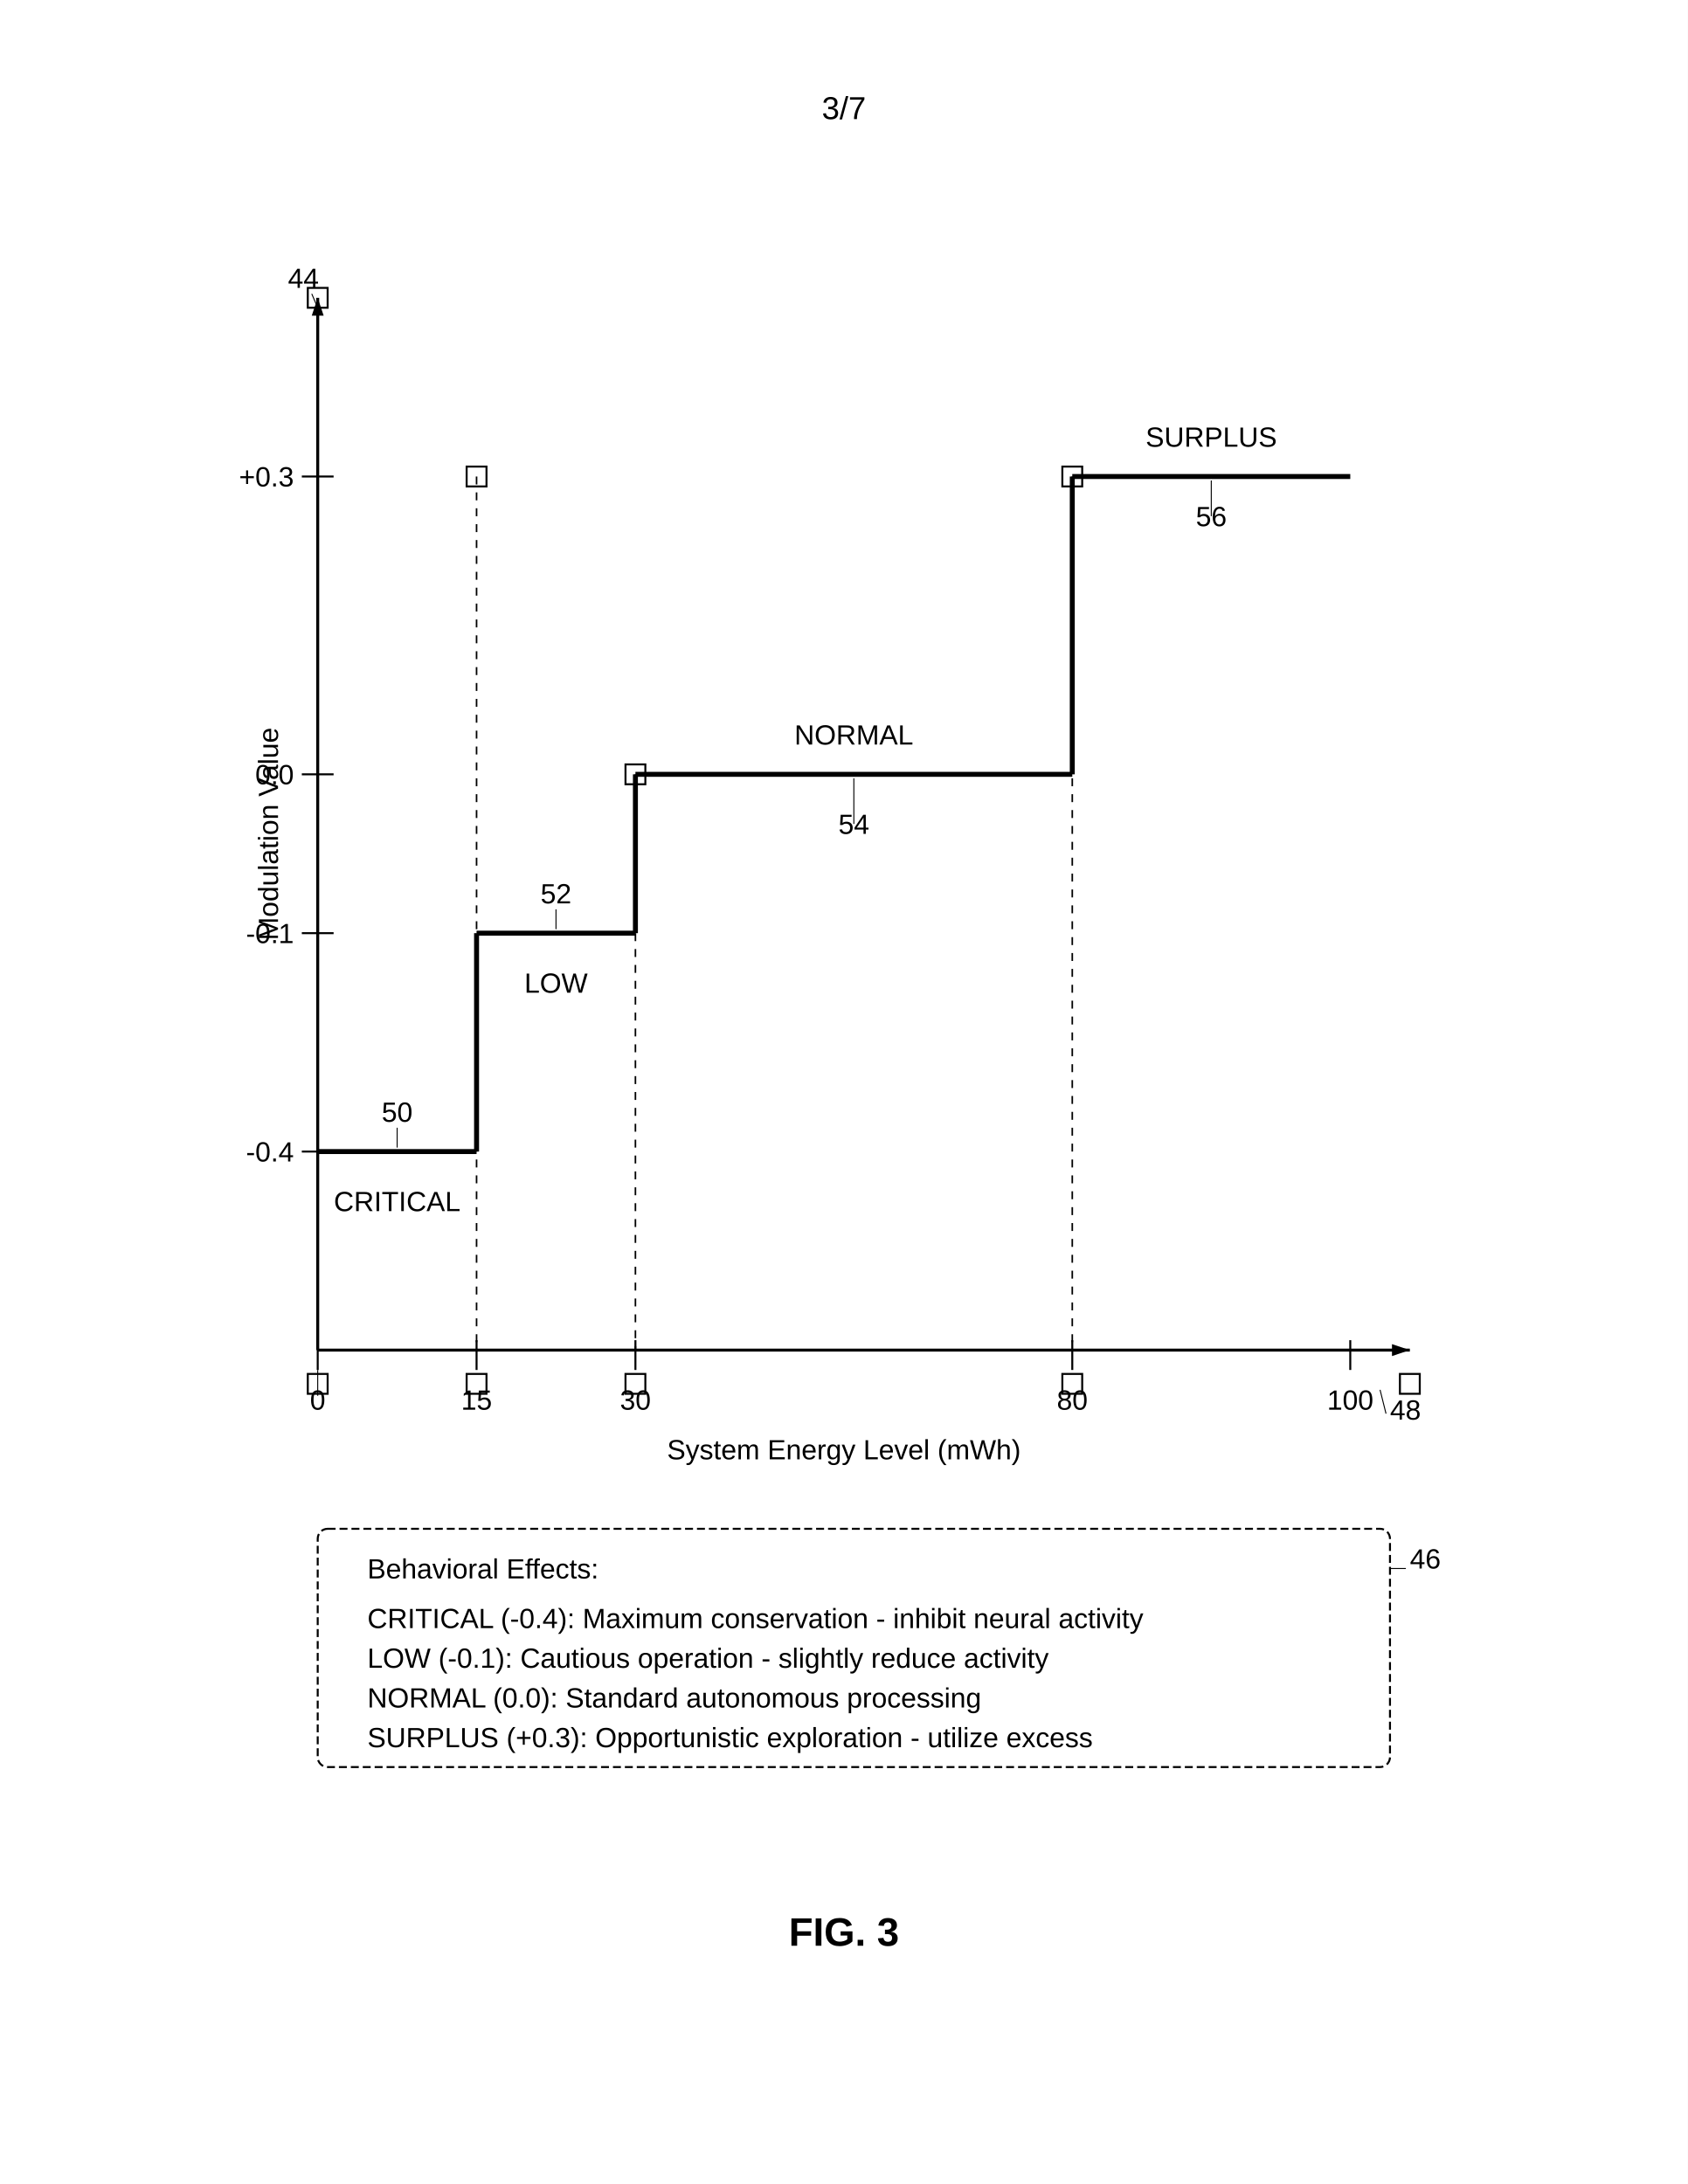
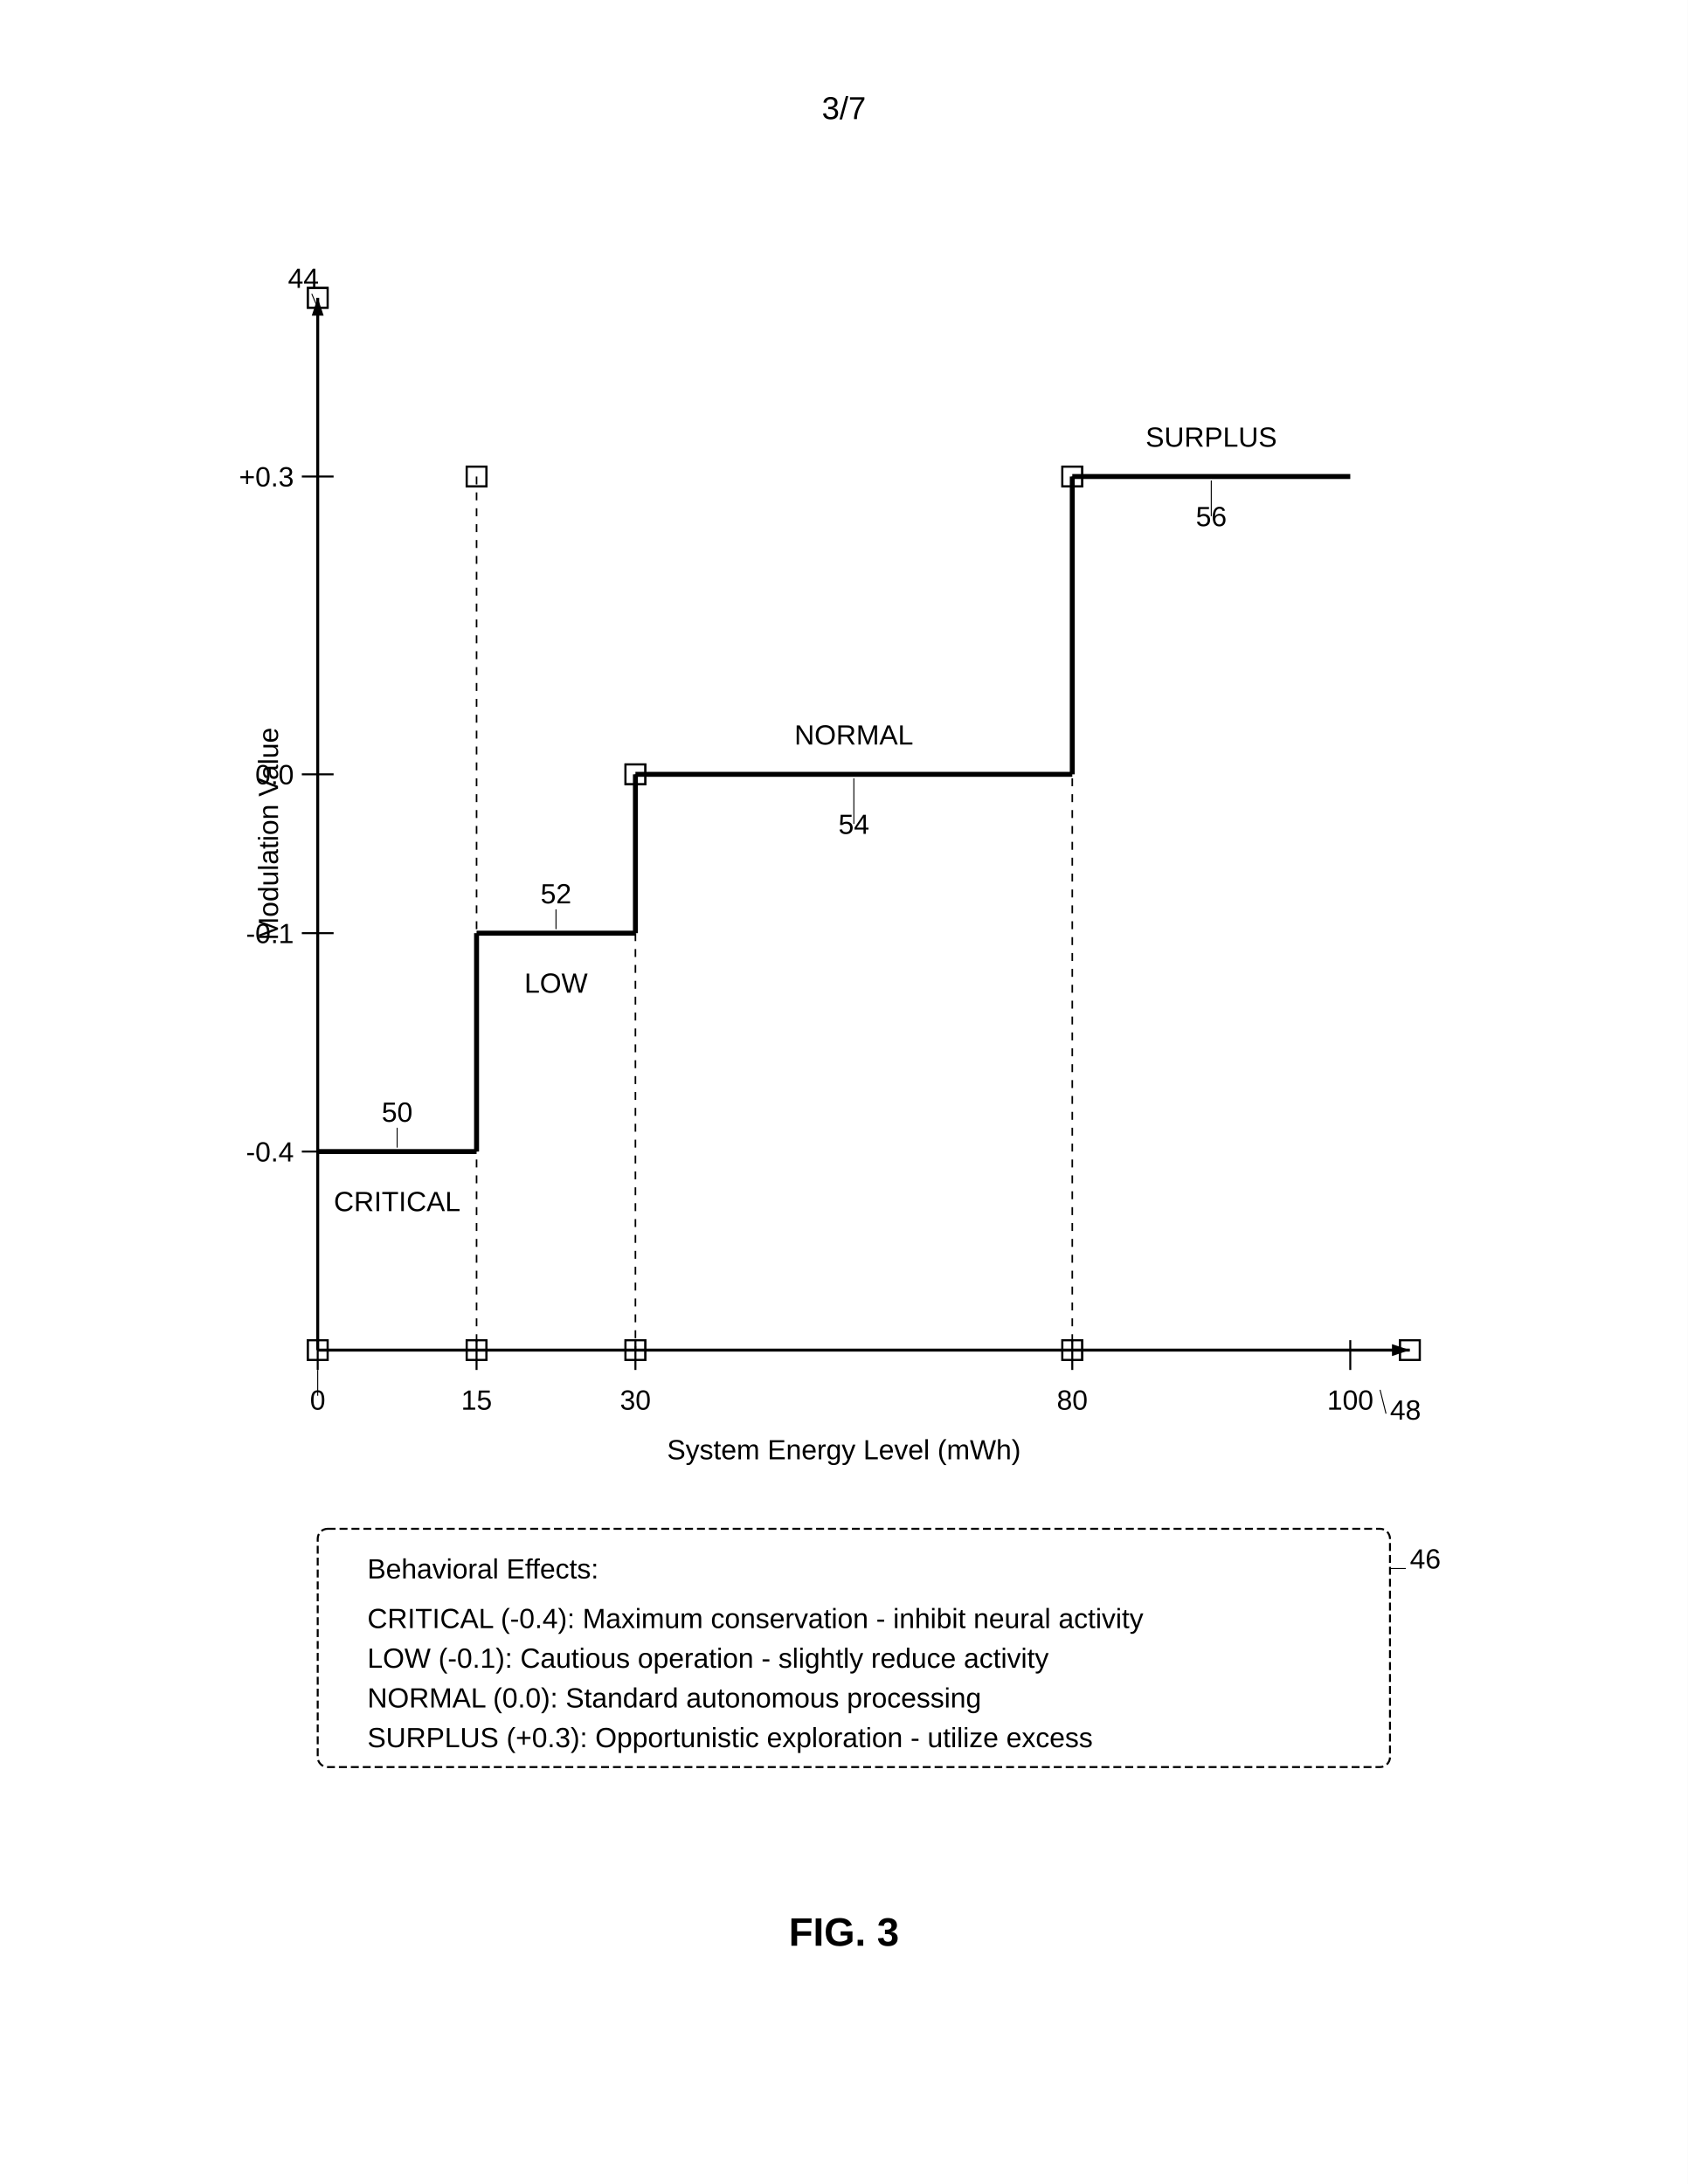
<svg xmlns="http://www.w3.org/2000/svg" width="8.5in" height="11in" viewBox="0 0 850 1100">
  <defs>
    <marker id="ah" markerWidth="6" markerHeight="4" refX="6" refY="2" orient="auto">
      <polygon points="0 0, 6 2, 0 4" fill="black" />
    </marker>
  </defs>
  <rect width="100%" height="100%" fill="white" />
  <text x="425" y="60" font-family="Arial, sans-serif" font-size="16" text-anchor="middle" fill="black">3/7</text>
-   <rect x="155" y="692" width="10" height="10" fill="none" stroke="black" stroke-width="1" />
+   <rect x="155" y="675" width="10" height="10" fill="none" stroke="black" stroke-width="1" />
  <rect x="155" y="145" width="10" height="10" fill="none" stroke="black" stroke-width="1" />
-   <rect x="705" y="692" width="10" height="10" fill="none" stroke="black" stroke-width="1" />
+   <rect x="705" y="675" width="10" height="10" fill="none" stroke="black" stroke-width="1" />
  <rect x="235" y="235" width="10" height="10" fill="none" stroke="black" stroke-width="1" />
-   <rect x="235" y="692" width="10" height="10" fill="none" stroke="black" stroke-width="1" />
+   <rect x="235" y="675" width="10" height="10" fill="none" stroke="black" stroke-width="1" />
  <rect x="315" y="385" width="10" height="10" fill="none" stroke="black" stroke-width="1" />
-   <rect x="315" y="692" width="10" height="10" fill="none" stroke="black" stroke-width="1" />
+   <rect x="315" y="675" width="10" height="10" fill="none" stroke="black" stroke-width="1" />
  <rect x="535" y="235" width="10" height="10" fill="none" stroke="black" stroke-width="1" />
-   <rect x="535" y="692" width="10" height="10" fill="none" stroke="black" stroke-width="1" />
+   <rect x="535" y="675" width="10" height="10" fill="none" stroke="black" stroke-width="1" />
+   <rect x="155" y="675" width="10" height="10" fill="none" stroke="black" stroke-width="1" />
+   <rect x="155" y="145" width="10" height="10" fill="none" stroke="black" stroke-width="1" />
+   <rect x="705" y="675" width="10" height="10" fill="none" stroke="black" stroke-width="1" />
+   <rect x="235" y="235" width="10" height="10" fill="none" stroke="black" stroke-width="1" />
+   <rect x="235" y="675" width="10" height="10" fill="none" stroke="black" stroke-width="1" />
+   <rect x="315" y="385" width="10" height="10" fill="none" stroke="black" stroke-width="1" />
+   <rect x="315" y="675" width="10" height="10" fill="none" stroke="black" stroke-width="1" />
+   <rect x="535" y="235" width="10" height="10" fill="none" stroke="black" stroke-width="1" />
+   <rect x="535" y="675" width="10" height="10" fill="none" stroke="black" stroke-width="1" />
  <line x1="160" y1="680" x2="160" y2="150" stroke="black" stroke-width="1.5" marker-end="url(#ah)" />
  <text x="145" y="145" font-family="Arial, sans-serif" font-size="14" fill="black">44</text>
  <line x1="157" y1="148" x2="160" y2="155" stroke="black" stroke-width="0.5" />
  <text x="140" y="420" font-family="Arial, sans-serif" font-size="14" text-anchor="middle" fill="black" transform="rotate(-90 140 420)">Modulation Value</text>
  <line x1="152" y1="240" x2="168" y2="240" stroke="black" stroke-width="1" />
  <text x="148" y="245" font-family="Arial, sans-serif" font-size="14" text-anchor="end" fill="black">+0.3</text>
  <line x1="152" y1="390" x2="168" y2="390" stroke="black" stroke-width="1" />
  <text x="148" y="395" font-family="Arial, sans-serif" font-size="14" text-anchor="end" fill="black">0.0</text>
  <line x1="152" y1="470" x2="168" y2="470" stroke="black" stroke-width="1" />
  <text x="148" y="475" font-family="Arial, sans-serif" font-size="14" text-anchor="end" fill="black">-0.1</text>
  <line x1="152" y1="580" x2="168" y2="580" stroke="black" stroke-width="1" />
  <text x="148" y="585" font-family="Arial, sans-serif" font-size="14" text-anchor="end" fill="black">-0.4</text>
  <line x1="160" y1="680" x2="710" y2="680" stroke="black" stroke-width="1.5" marker-end="url(#ah)" />
  <text x="700" y="715" font-family="Arial, sans-serif" font-size="14" fill="black">48</text>
  <line x1="698" y1="712" x2="695" y2="700" stroke="black" stroke-width="0.5" />
  <text x="425" y="735" font-family="Arial, sans-serif" font-size="14" text-anchor="middle" fill="black">System Energy Level (mWh)</text>
  <line x1="160" y1="675" x2="160" y2="690" stroke="black" stroke-width="1" />
  <text x="160" y="710" font-family="Arial" font-size="14" text-anchor="middle" fill="black">0</text>
  <line x1="160" y1="703" x2="160" y2="690" stroke="black" stroke-width="0.5" />
  <line x1="240" y1="675" x2="240" y2="690" stroke="black" stroke-width="1" />
  <text x="240" y="710" font-family="Arial, sans-serif" font-size="14" text-anchor="middle" fill="black">15</text>
  <line x1="320" y1="675" x2="320" y2="690" stroke="black" stroke-width="1" />
  <text x="320" y="710" font-family="Arial, sans-serif" font-size="14" text-anchor="middle" fill="black">30</text>
  <line x1="540" y1="675" x2="540" y2="690" stroke="black" stroke-width="1" />
  <text x="540" y="710" font-family="Arial, sans-serif" font-size="14" text-anchor="middle" fill="black">80</text>
  <line x1="680" y1="675" x2="680" y2="690" stroke="black" stroke-width="1" />
  <text x="680" y="710" font-family="Arial, sans-serif" font-size="14" text-anchor="middle" fill="black">100</text>
  <line x1="240" y1="240" x2="240" y2="680" stroke="black" stroke-width="0.8" stroke-dasharray="4,4" />
  <line x1="320" y1="390" x2="320" y2="680" stroke="black" stroke-width="0.8" stroke-dasharray="4,4" />
  <line x1="540" y1="240" x2="540" y2="680" stroke="black" stroke-width="0.8" stroke-dasharray="4,4" />
  <line x1="160" y1="580" x2="240" y2="580" stroke="black" stroke-width="2.5" />
  <text x="200" y="610" font-family="Arial, sans-serif" font-size="14" text-anchor="middle" fill="black">CRITICAL</text>
  <text x="200" y="565" font-family="Arial, sans-serif" font-size="14" text-anchor="middle" fill="black">50</text>
  <line x1="200" y1="568" x2="200" y2="578" stroke="black" stroke-width="0.5" />
  <line x1="240" y1="580" x2="240" y2="470" stroke="black" stroke-width="2.5" />
  <line x1="240" y1="470" x2="320" y2="470" stroke="black" stroke-width="2.5" />
  <text x="280" y="500" font-family="Arial, sans-serif" font-size="14" text-anchor="middle" fill="black">LOW</text>
  <text x="280" y="455" font-family="Arial, sans-serif" font-size="14" text-anchor="middle" fill="black">52</text>
  <line x1="280" y1="458" x2="280" y2="468" stroke="black" stroke-width="0.5" />
  <line x1="320" y1="470" x2="320" y2="390" stroke="black" stroke-width="2.5" />
  <line x1="320" y1="390" x2="540" y2="390" stroke="black" stroke-width="2.5" />
  <text x="430" y="375" font-family="Arial, sans-serif" font-size="14" text-anchor="middle" fill="black">NORMAL</text>
  <text x="430" y="420" font-family="Arial, sans-serif" font-size="14" text-anchor="middle" fill="black">54</text>
  <line x1="430" y1="415" x2="430" y2="392" stroke="black" stroke-width="0.5" />
  <line x1="540" y1="390" x2="540" y2="240" stroke="black" stroke-width="2.5" />
  <line x1="540" y1="240" x2="680" y2="240" stroke="black" stroke-width="2.5" />
  <text x="610" y="225" font-family="Arial, sans-serif" font-size="14" text-anchor="middle" fill="black">SURPLUS</text>
  <text x="610" y="265" font-family="Arial, sans-serif" font-size="14" text-anchor="middle" fill="black">56</text>
  <line x1="610" y1="260" x2="610" y2="242" stroke="black" stroke-width="0.5" />
  <rect x="160" y="770" width="540" height="120" rx="5" fill="none" stroke="black" stroke-width="1" stroke-dasharray="4,2" />
  <text x="185" y="795" font-family="Arial, sans-serif" font-size="14" fill="black">Behavioral Effects:</text>
  <text x="185" y="820" font-family="Arial, sans-serif" font-size="14" fill="black">CRITICAL (-0.4): Maximum conservation - inhibit neural activity</text>
  <text x="185" y="840" font-family="Arial, sans-serif" font-size="14" fill="black">LOW (-0.1): Cautious operation - slightly reduce activity</text>
  <text x="185" y="860" font-family="Arial, sans-serif" font-size="14" fill="black">NORMAL (0.0): Standard autonomous processing</text>
  <text x="185" y="880" font-family="Arial, sans-serif" font-size="14" fill="black">SURPLUS (+0.3): Opportunistic exploration - utilize excess</text>
  <text x="710" y="790" font-family="Arial, sans-serif" font-size="14" fill="black">46</text>
  <line x1="708" y1="790" x2="700" y2="790" stroke="black" stroke-width="0.5" />
  <text x="425" y="980" font-family="Arial, sans-serif" font-size="20" font-weight="bold" text-anchor="middle" fill="black">FIG. 3</text>
</svg>
